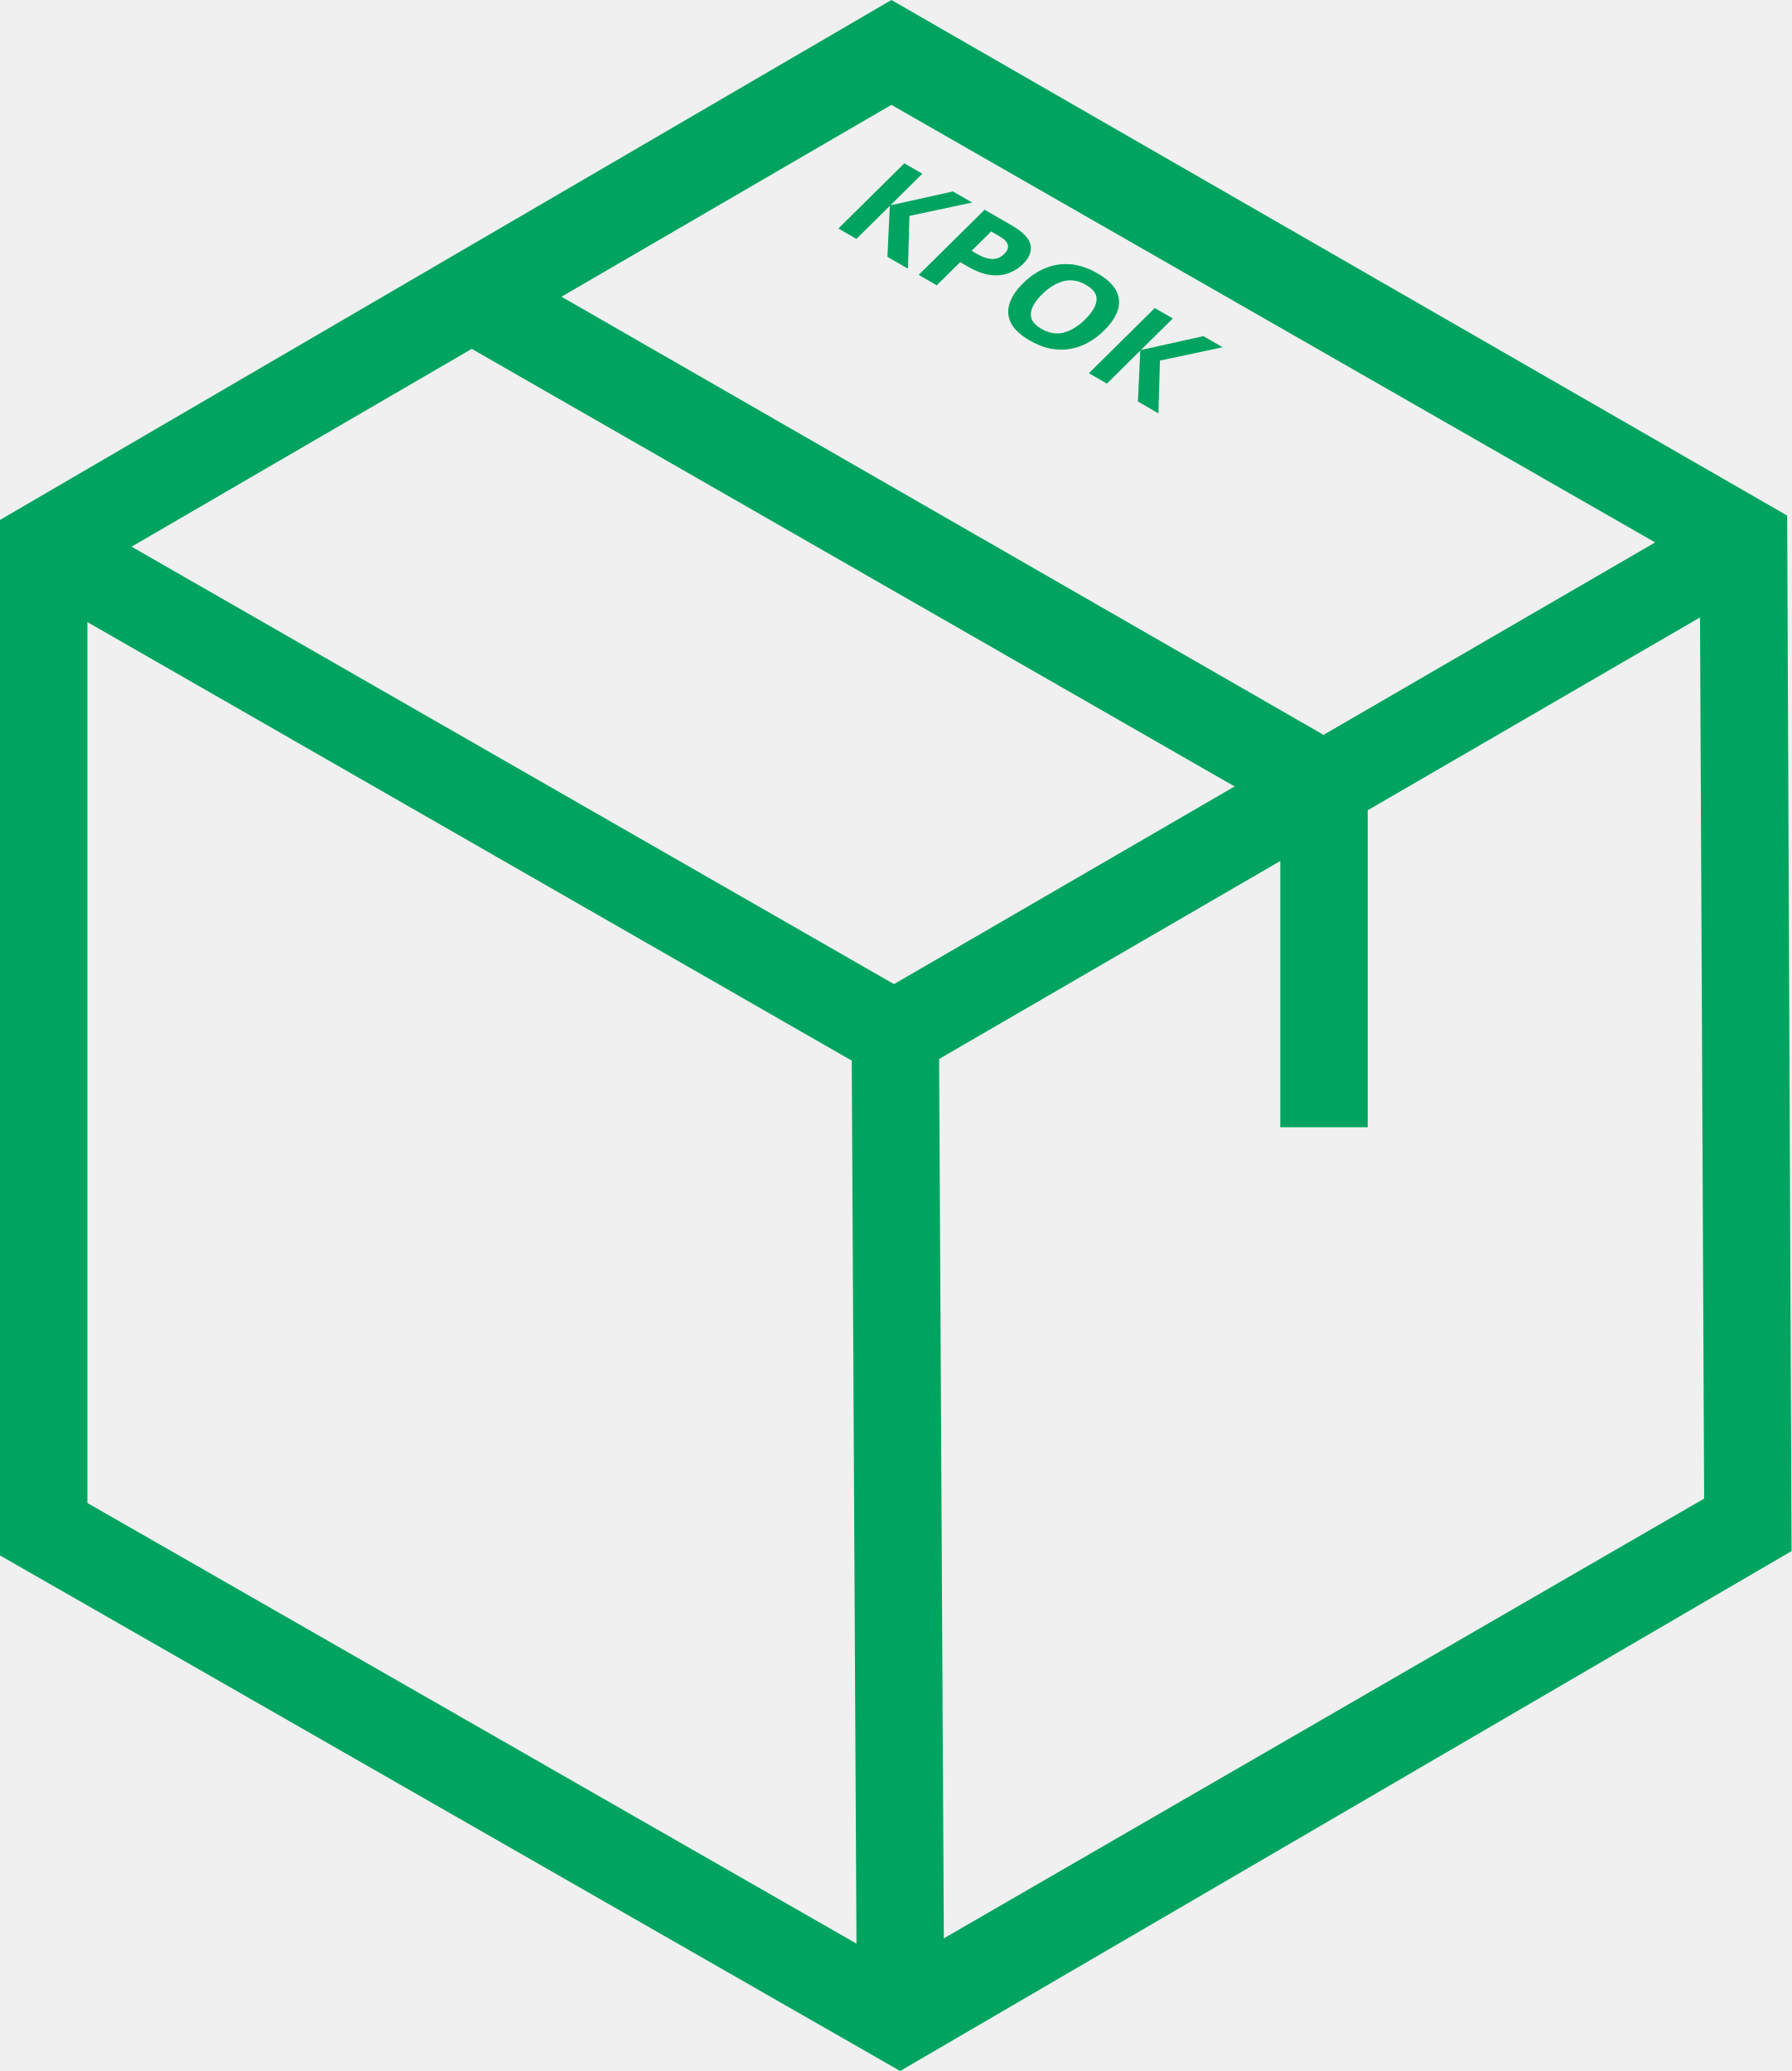
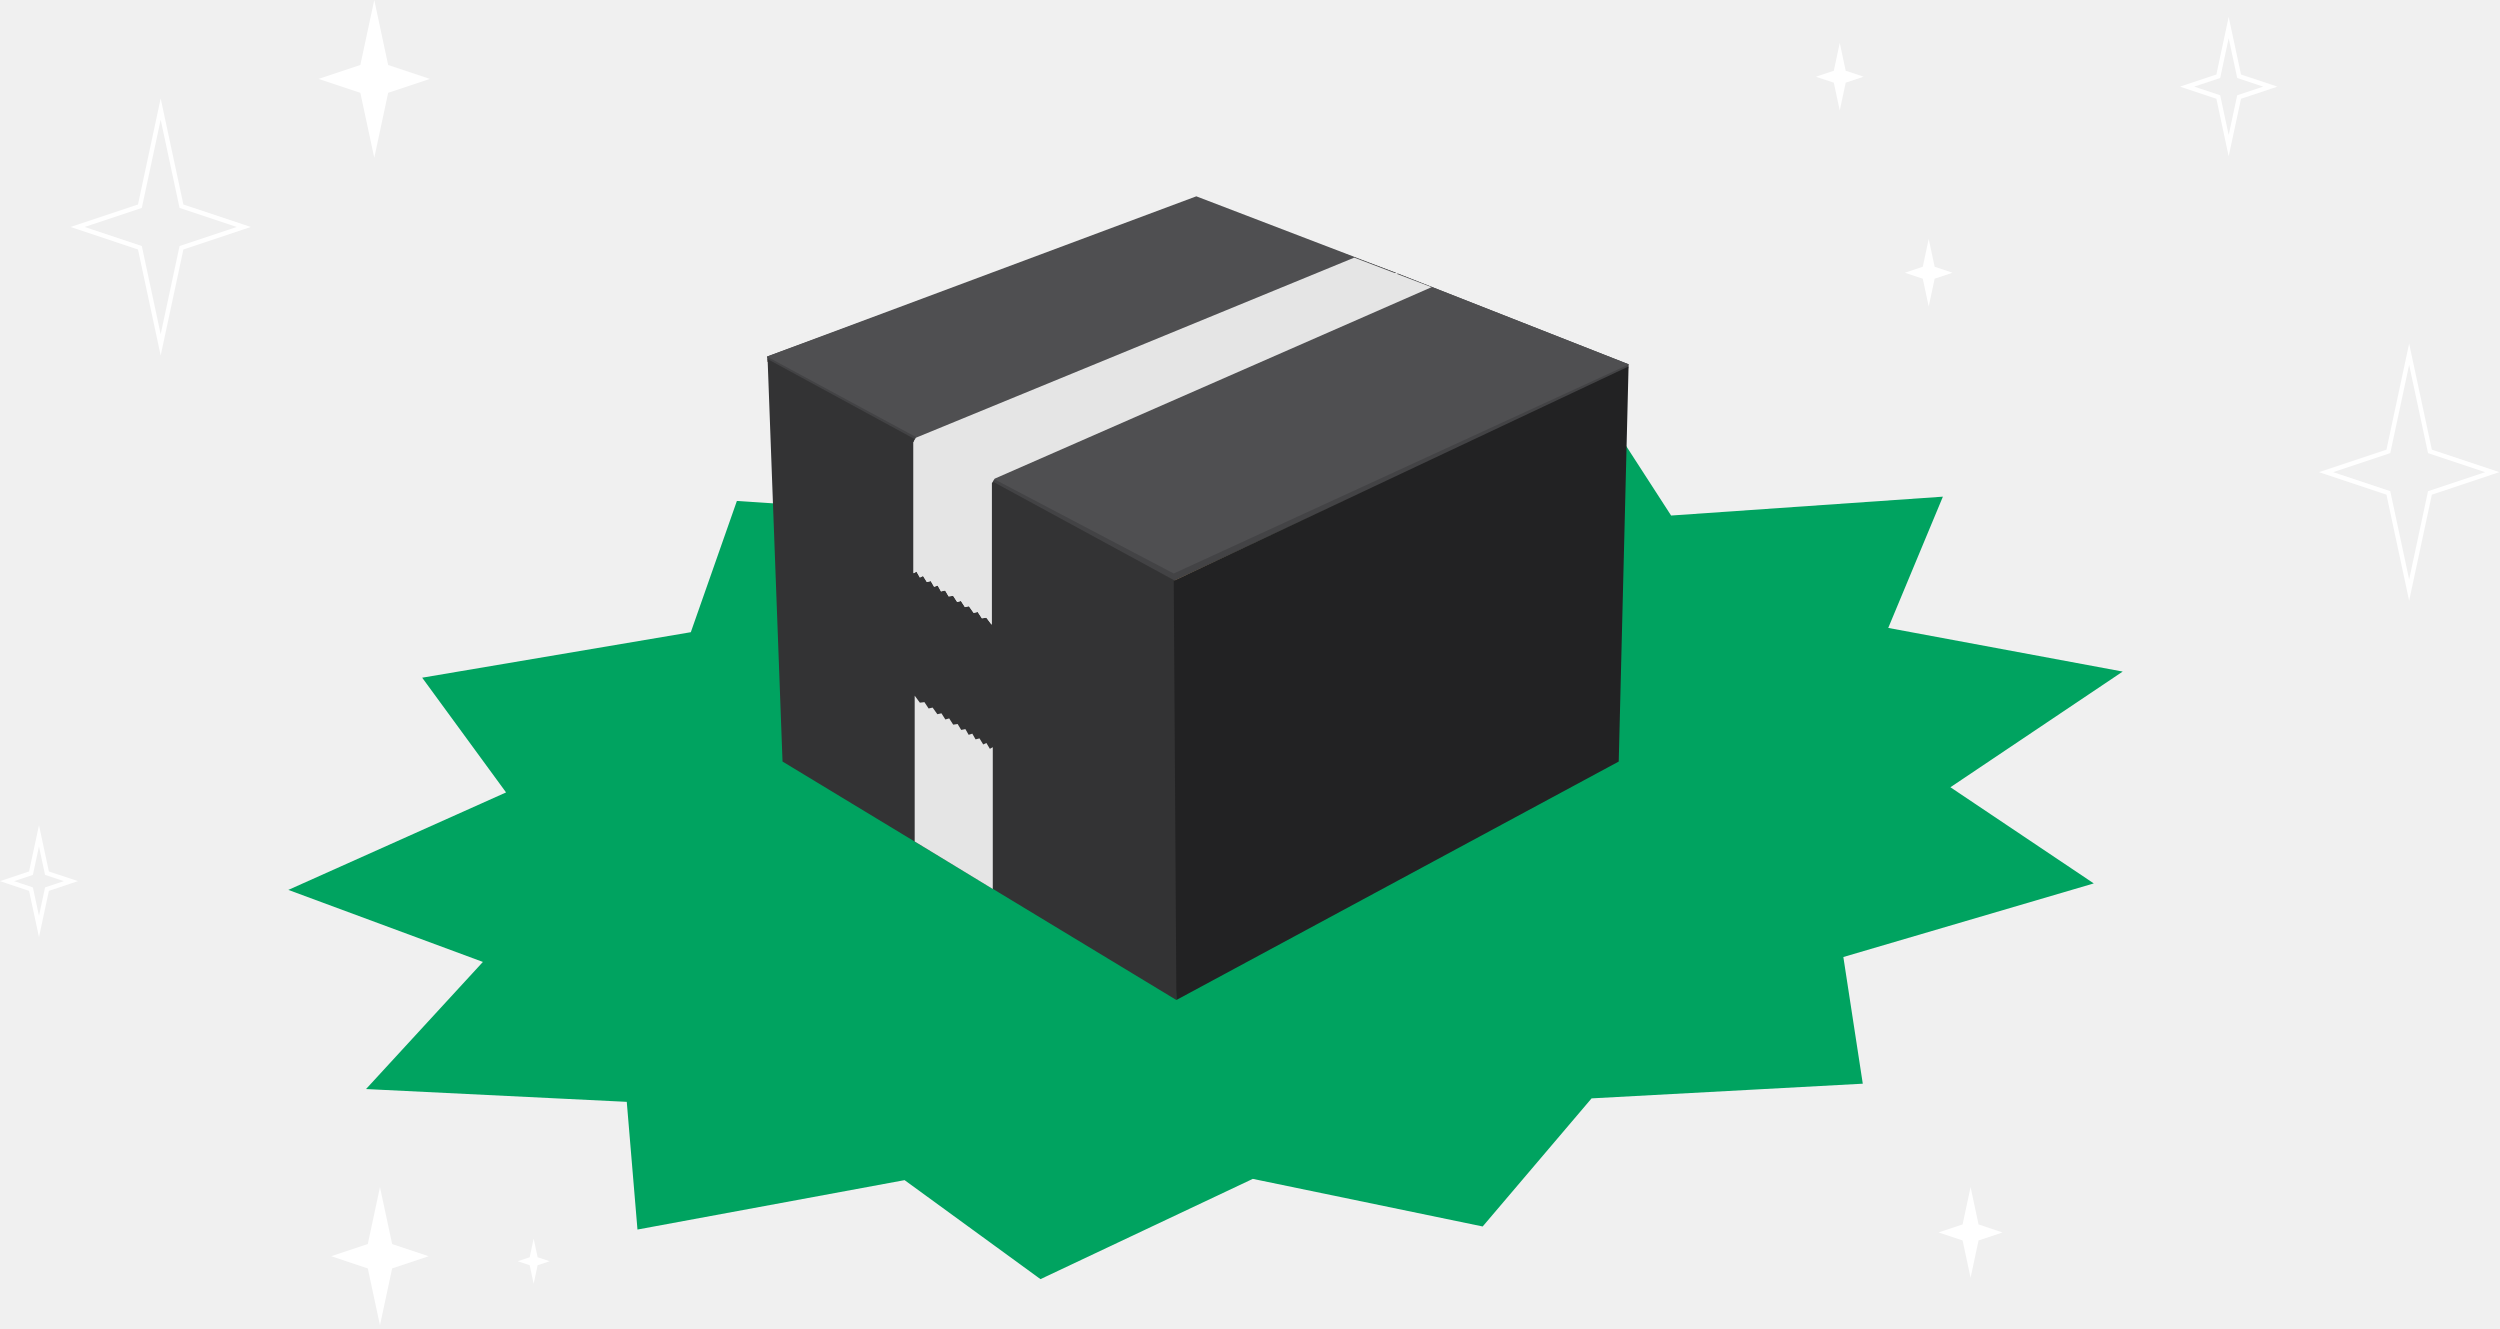
- <svg xmlns="http://www.w3.org/2000/svg" width="237.171" height="274.192" viewBox="0 0 237.171 274.192">
+ <svg xmlns="http://www.w3.org/2000/svg" width="815" height="433" viewBox="0 0 815 433" fill="none">
+   <g clip-path="url(#clip0)">
+     <path d="M778.61 147.15L785.38 115.48L792.16 147.15L812.47 153.92L792.16 160.7L785.38 192.37L778.61 160.7L758.3 153.92L778.61 147.15Z" stroke="white" stroke-width="1.454" stroke-miterlimit="10" />
+   </g>
+   <g clip-path="url(#clip1)">
+     <path d="M10.1 284.65L12.71 272.48L15.31 284.65L23.12 287.25L15.31 289.86L12.71 302.03L10.1 289.86L2.3 287.25L10.1 284.65Z" stroke="white" stroke-width="1.454" stroke-miterlimit="10" />
+   </g>
+   <g clip-path="url(#clip2)">
+     <path d="M45.61 67.22L52.38 35.55L59.16 67.22L79.47 73.99L59.16 80.77L52.38 112.44L45.61 80.77L25.3 73.99L45.61 67.22Z" stroke="white" stroke-width="1.454" stroke-miterlimit="10" />
+     <path d="M117.47 21.19L122.01 0L126.54 21.19L140.13 25.72L126.54 30.25L122.01 51.44L117.47 30.25L103.89 25.72L117.47 21.19Z" fill="white" />
+   </g>
+   <g clip-path="url(#clip3)">
+     <path d="M626.82 86.97L628.76 77.9L630.7 86.97L636.52 88.91L630.7 90.85L628.76 99.92L626.82 90.85L621 88.91L626.82 86.97Z" fill="white" />
+   </g>
+   <path d="M597.82 23.07L599.76 14L601.7 23.07L607.52 25.01L601.7 26.95L599.76 36.02L597.82 26.95L592 25.01L597.82 23.07Z" fill="white" />
+   <path d="M723.16 24.85L726.55 9L729.95 24.85L740.11 28.24L729.95 31.63L726.55 47.49L723.16 31.63L713 28.24L723.16 24.85Z" stroke="white" stroke-width="1.454" stroke-miterlimit="10" />
+   <g clip-path="url(#clip4)">
+     <path d="M119.9 405.56L123.87 387L127.84 405.56L139.74 409.53L127.84 413.5L123.87 432.05L119.9 413.5L108 409.53L119.9 405.56Z" fill="white" />
+     <path d="M172.68 409.86L173.97 403.79L175.27 409.86L179.16 411.16L175.27 412.46L173.97 418.52L172.68 412.46L168.78 411.16L172.68 409.86Z" fill="white" />
+   </g>
+   <path d="M378.277 130.514L439.678 155.126L520.173 130L544.78 168.063L633.385 161.91L615.567 204.702L692 218.931L635.834 256.642L682.571 287.994L600.932 311.989L607.267 353.283L518.853 358.07L483.35 399.833L408.413 384.312L339.195 417L294.893 384.723L207.813 400.832L204.323 359.201L119.326 355.03L157.425 313.59L94 290.109L164.977 258.331L137.628 220.928L225.206 206.097L240.222 163.32L324.354 168.856L378.277 130.514Z" fill="#00A360" />
+   <g clip-path="url(#clip5)">
+     <path d="M639.8 399.17L642.41 387L645.01 399.17L652.82 401.78L645.01 404.38L642.41 416.55L639.8 404.38L632 401.78L639.8 399.17Z" fill="white" />
+   </g>
+   <g clip-path="url(#clip6)">
+     <path d="M250.237 117.069L382.637 189.358L530.763 120.12L390.203 64.859L250.237 117.069Z" fill="#87613D" />
+     <path d="M382.637 189.714L464.237 150.356L328.722 88.402L250 117.721L382.637 189.714Z" fill="url(#paint0_linear)" />
+     <path d="M464.237 150.356L530.911 119.468L390.678 65.392L332.431 87.425L464.237 150.356Z" fill="#AF896D" />
+     <path d="M250.03 116.24L250.237 117.898L314.123 152.725L455.068 91.008V88.935L390.203 64.859L250.03 116.24Z" fill="#434345" />
+     <path d="M250.03 116.24L314.123 150.86L455.068 88.936L389.996 64L250.03 116.24Z" fill="#4F4F51" />
+     <path d="M314.123 150.86L313.915 152.518L382.637 189.358L530.763 120.12L531 118.787L455.75 89.232L314.123 150.86Z" fill="#434345" />
+     <path d="M314.449 151.126L382.637 186.96L531 118.787L455.335 89.024L314.449 151.126Z" fill="#4F4F51" />
+     <path d="M250.237 117.069L255.104 248.262L383.497 326L391.301 193.801L250.237 117.069Z" fill="#333334" />
+     <path d="M321.57 201.382L320.087 201.56L318.722 199.487L317.416 199.812L315.873 197.621L314.568 197.917L313.262 195.903L312.045 196.259L310.74 194.245L309.256 194.423L308.129 192.498L306.764 192.794L305.696 190.898L304.509 191.283L303.44 189.418L302.164 189.743L300.918 187.759L299.88 188.263L298.782 186.338L297.803 186.871V144.196L298.544 142.715L441.478 83.99L466.699 93.615L324.271 156.042L323.291 157.523V203.662L321.57 201.382Z" fill="#E5E5E5" />
+     <path d="M530.911 119.468L382.637 189.358L383.497 326L527.706 248.262L530.911 119.468Z" fill="#222223" />
+     <path d="M297.803 144.196V186.871L298.782 186.338L299.88 188.263L300.918 187.759L302.164 189.743L303.44 189.418L304.509 191.283L305.696 190.898L306.764 192.794L308.129 192.498L309.256 194.423L310.74 194.245L312.045 196.259L313.262 195.903L314.568 197.917L315.873 197.621L317.416 199.812L318.722 199.487L320.087 201.56L321.57 201.382L323.291 203.662V157.523L323.647 156.96L298.337 143.13L297.803 144.196Z" fill="#E5E5E5" />
+     <path d="M323.647 289.811V243.583L322.698 244.116L321.57 242.22L320.532 242.694L319.315 240.71L318.039 241.036L316.971 239.17L315.784 239.555L314.716 237.689L313.351 237.956L312.194 236.031L310.74 236.238L309.434 234.195L308.188 234.55L306.912 232.536L305.577 232.833L304.034 230.671L302.728 230.967L301.363 228.894L299.88 229.072L298.188 226.791V274.323L323.647 289.811Z" fill="#E5E5E5" />
+     <path d="M310.918 149.616L455.068 88.936L455.75 89.232L311.66 150.119L310.918 149.616Z" fill="#E5E5E5" />
+   </g>
  <defs>
-     <style>.a,.b{fill:#00a460;}.b{font-size:20px;font-family:Croc-Bold, Croc;font-weight:700;}</style>
+     <linearGradient id="paint0_linear" x1="250" y1="139.066" x2="464.227" y2="139.066" gradientUnits="userSpaceOnUse">
+       <stop stop-color="#CEAA82" />
+       <stop offset="1" stop-color="#9E815B" />
+     </linearGradient>
+     <clipPath id="clip0">
+       <rect width="58.76" height="83.84" fill="white" transform="translate(756 112)" />
+     </clipPath>
+     <clipPath id="clip1">
+       <rect width="25.41" height="36.5" fill="white" transform="translate(0 269)" />
+     </clipPath>
+     <clipPath id="clip2">
+       <rect width="117.13" height="115.92" fill="white" transform="translate(23)" />
+     </clipPath>
+     <clipPath id="clip3">
+       <rect width="71.29" height="52.92" fill="white" transform="translate(621 47)" />
+     </clipPath>
+     <clipPath id="clip4">
+       <rect width="71.16" height="45.05" fill="white" transform="translate(108 387)" />
+     </clipPath>
+     <clipPath id="clip5">
+       <rect width="20.82" height="29.55" fill="white" transform="translate(632 387)" />
+     </clipPath>
+     <clipPath id="clip6">
+       <rect width="281" height="262" fill="white" transform="translate(250 64)" />
+     </clipPath>
  </defs>
-   <g transform="translate(-565.915 -148.604)">
-     <g transform="translate(562.415 148.304)">
-       <path class="a" d="M122.664,274.492,3.5,206.234V69.137L121.507.3,240.092,68.559l.578,137.1Zm-107.595-75.2,107.016,61.317,107.016-61.9L228.523,75.5,121.507,14.183,15.069,76.079Z" transform="translate(0 0)" />
-       <rect class="a" width="11.569" height="130.155" transform="matrix(0.502, 0.865, -0.865, 0.502, 231.636, 66.879)" />
-       <rect class="a" width="130.155" height="11.569" transform="translate(127.804 137.075) rotate(89.692)" />
-       <rect class="a" width="130.155" height="11.569" transform="translate(12.112 67.626) rotate(29.847)" />
-       <path class="a" d="M135.278,121.315H123.708V79.665L13.8,16.612,19.585,6.2,135.278,72.723Z" transform="translate(49.282 28.229)" />
-     </g>
-     <text class="b" transform="matrix(0.791, 0.457, -0.611, 0.604, 675.484, 178.034)">
-       <tspan x="0" y="0">КРОК</tspan>
-     </text>
-   </g>
</svg>
